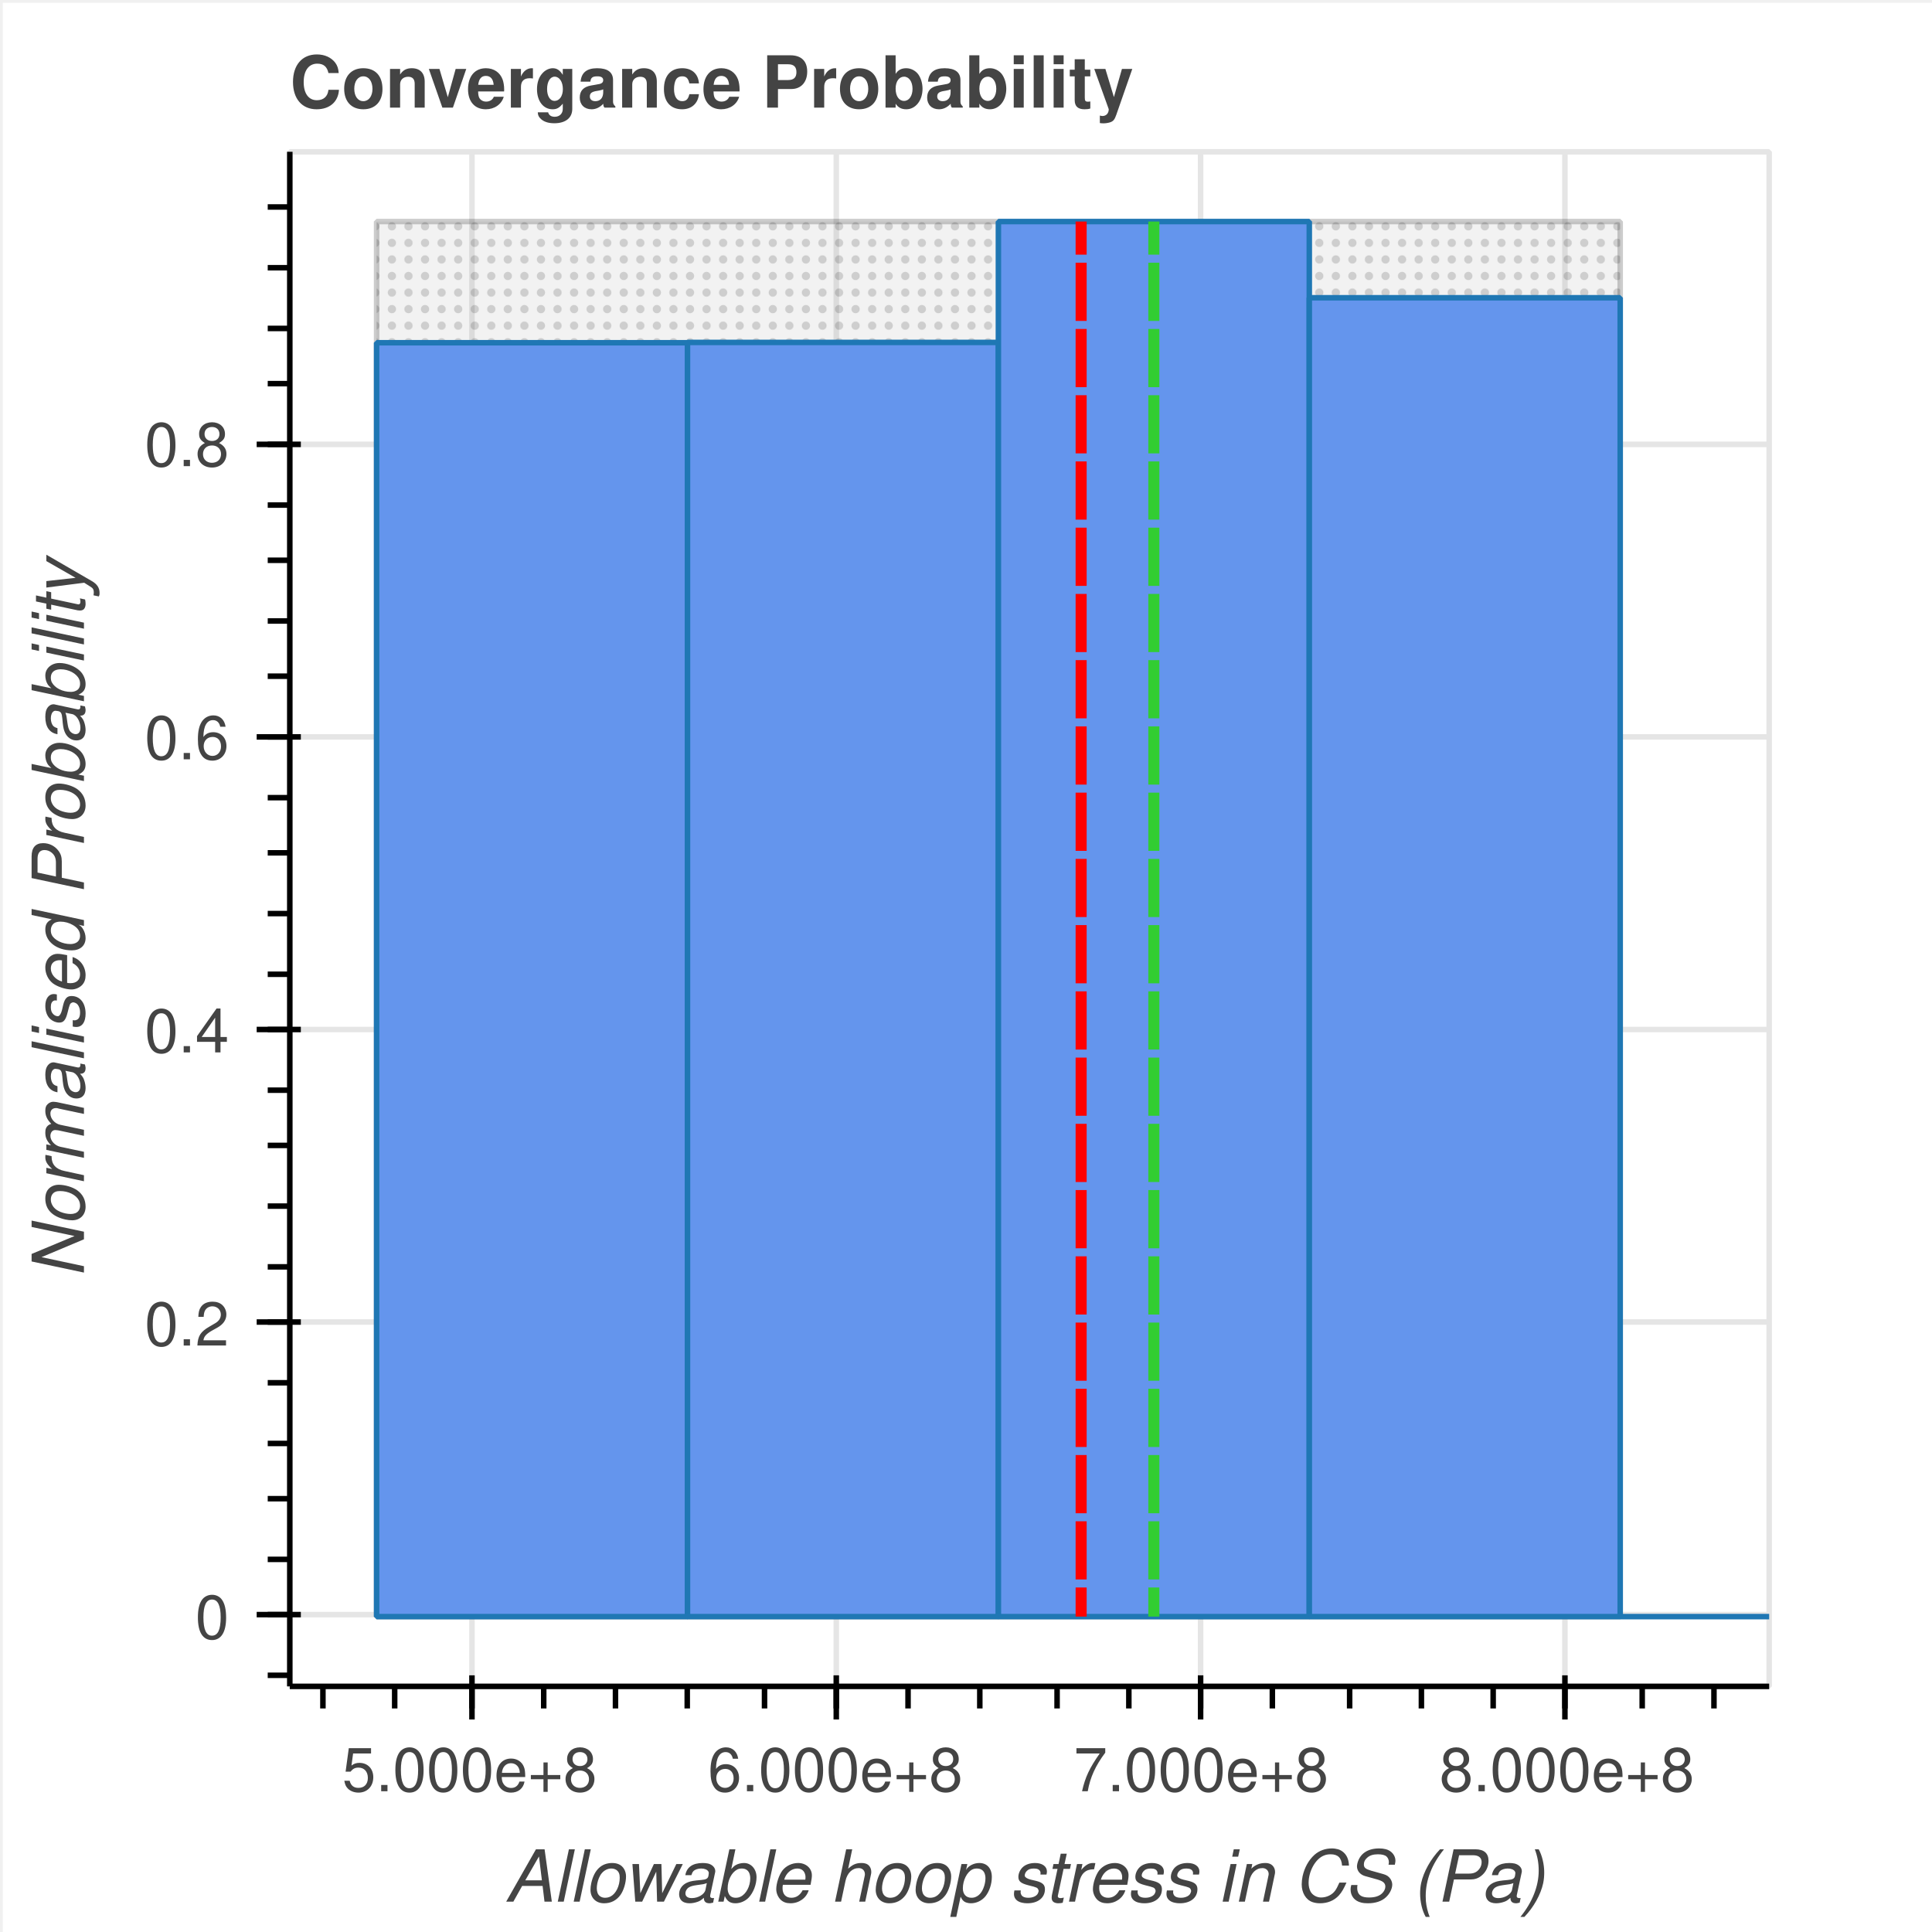
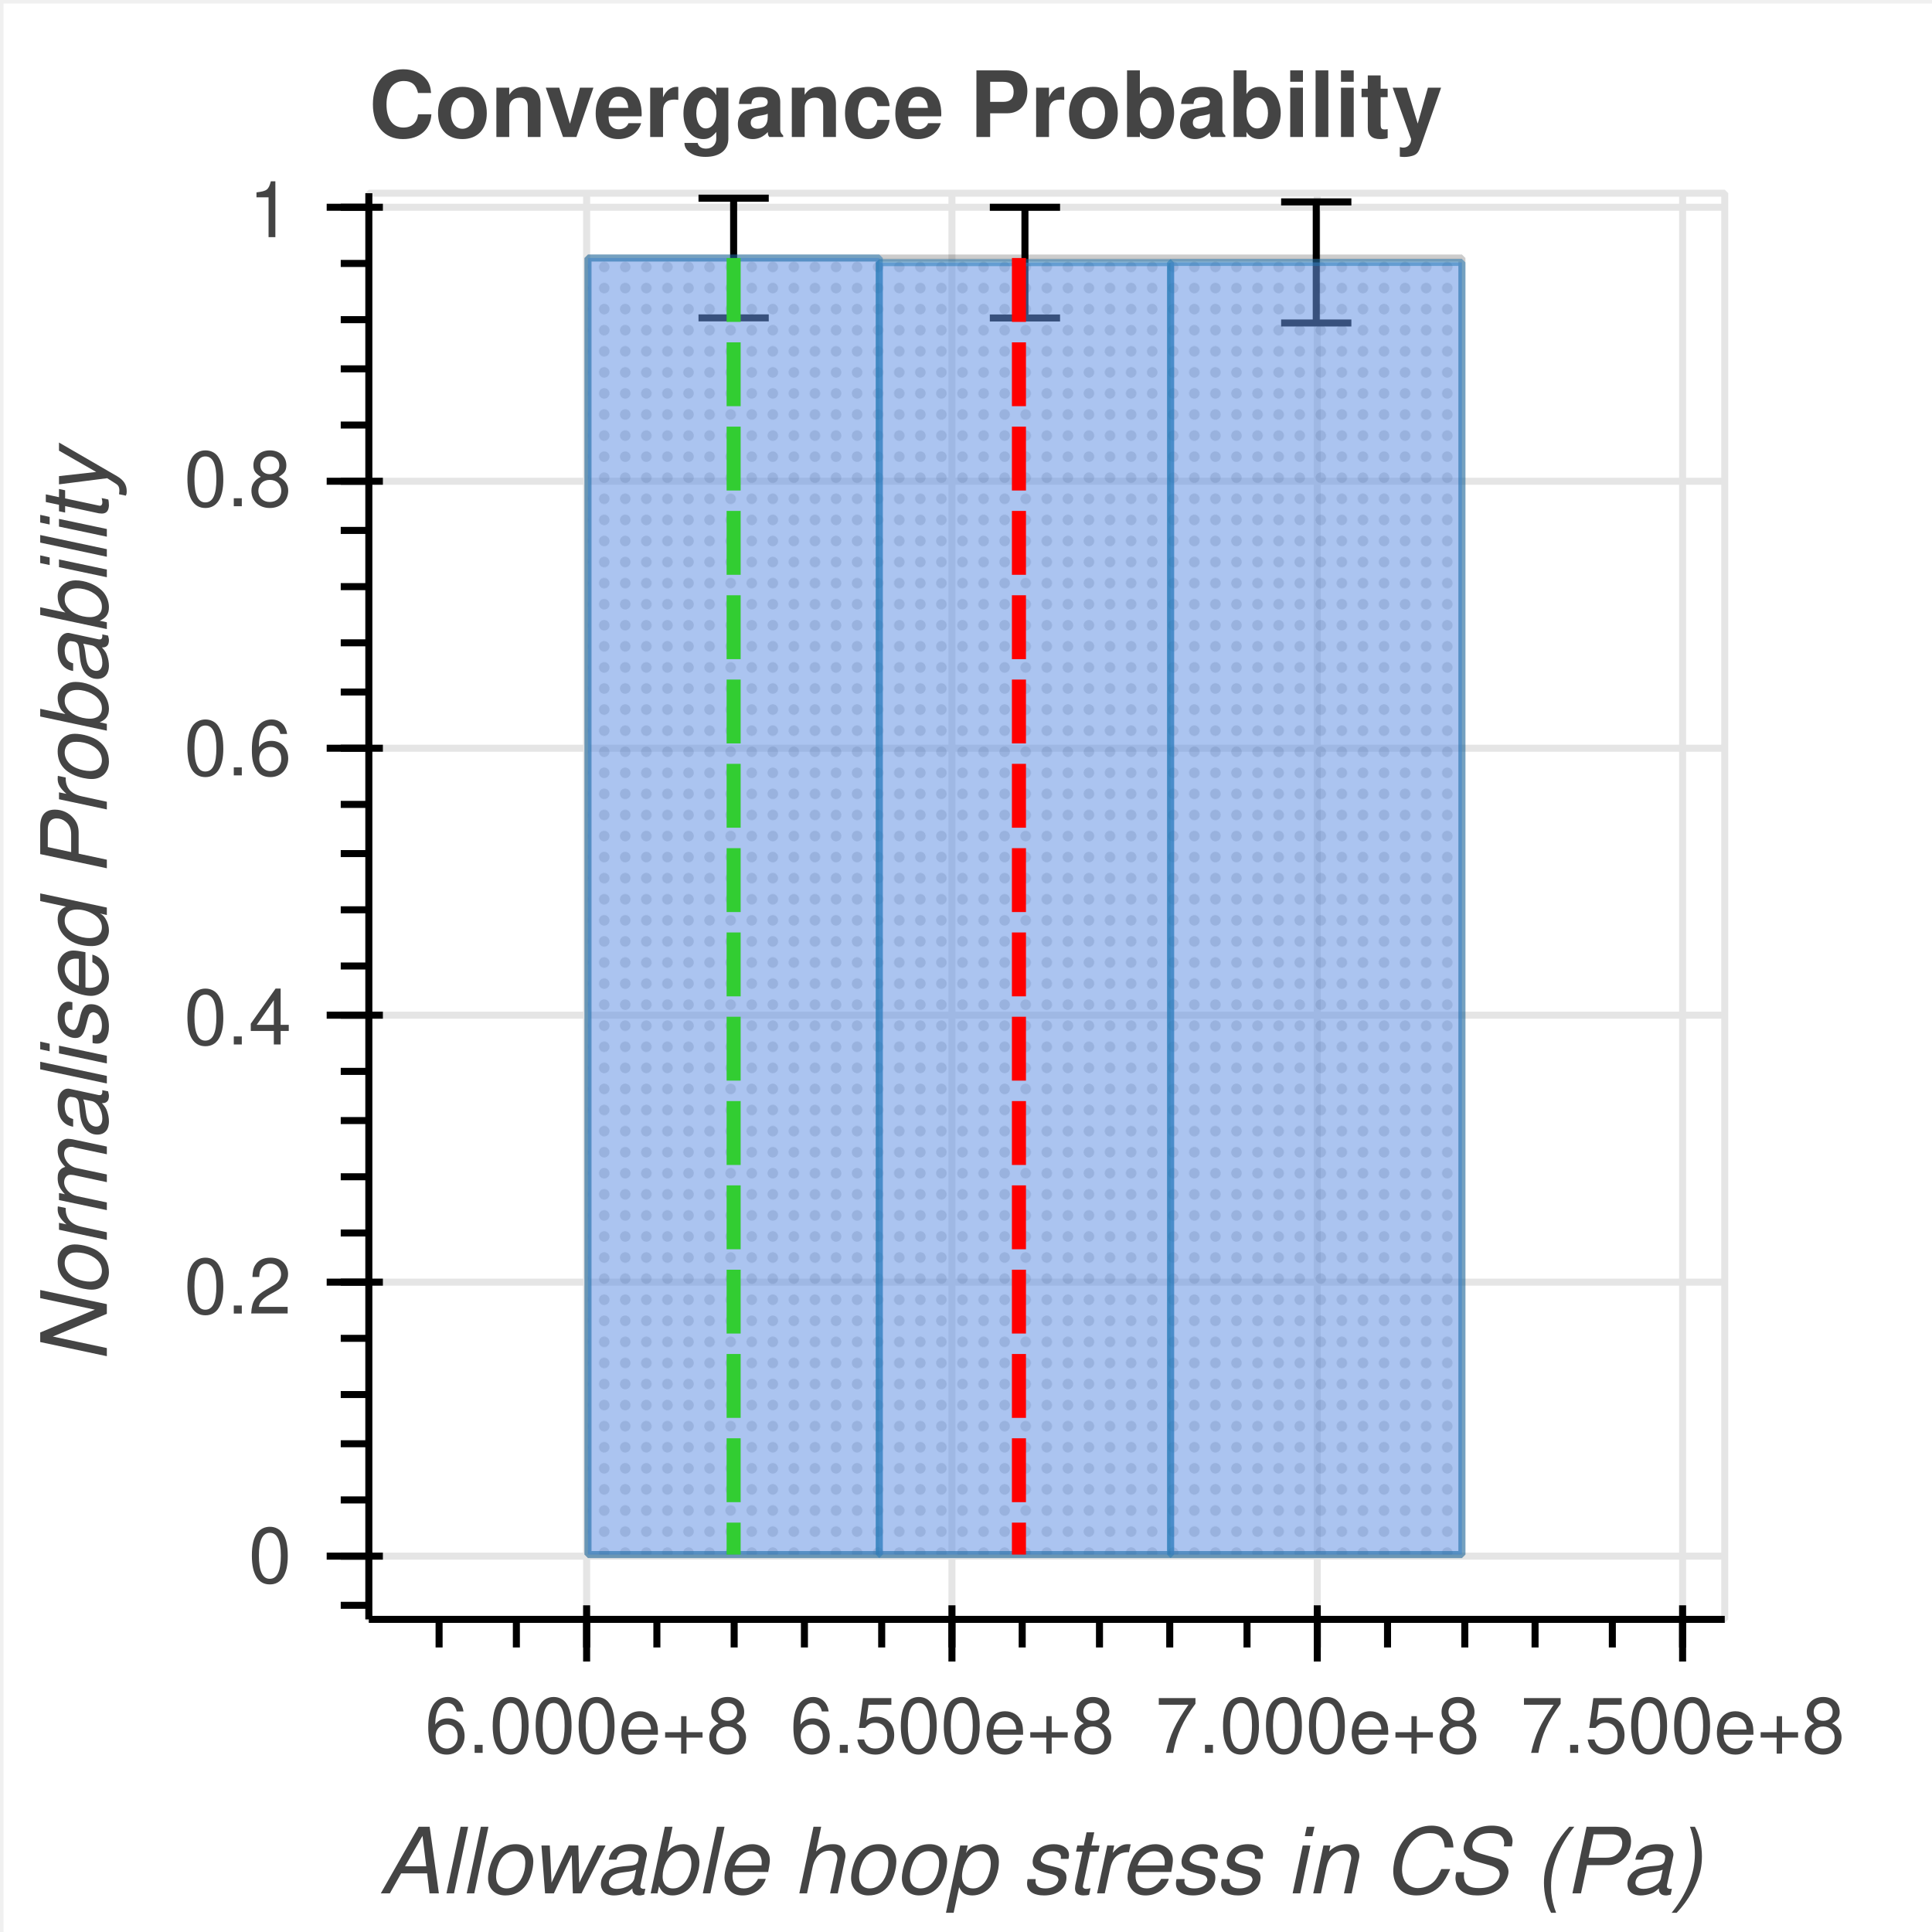
- <svg xmlns="http://www.w3.org/2000/svg" version="1.1" width="350" height="350">
+ <svg xmlns="http://www.w3.org/2000/svg" version="1.1" width="275" height="275">
  <defs>
-     <clipPath id="XoTlrqWpXPMd">
-       <path fill="none" stroke="none" d="M 52.5 27.5 L 320.5 27.5 L 320.5 305.5 L 52.5 305.5 L 52.5 27.5 Z" />
+     <clipPath id="GdsGfaJMFIBM">
+       <path fill="none" stroke="none" d="M 52.5 27.5 L 245.5 27.5 L 245.5 230.5 L 52.5 230.5 L 52.5 27.5 Z" />
    </clipPath>
-     <clipPath id="sqFZTkvDZktt">
-       <path fill="none" stroke="none" d="M 52.5 27.5 L 320.5 27.5 L 320.5 305.5 L 52.5 305.5 L 52.5 27.5 Z" />
+     <clipPath id="TdCucWWSGipd">
+       <path fill="none" stroke="none" d="M 52.5 27.5 L 245.5 27.5 L 245.5 230.5 L 52.5 230.5 L 52.5 27.5 Z" />
    </clipPath>
-     <clipPath id="HOTmKufbhOCJ">
-       <path fill="none" stroke="none" d="M 52.5 27.5 L 320.5 27.5 L 320.5 305.5 L 52.5 305.5 L 52.5 27.5 Z" />
+     <clipPath id="KuewnXpWnmCE">
+       <path fill="none" stroke="none" d="M 52.5 27.5 L 245.5 27.5 L 245.5 230.5 L 52.5 230.5 L 52.5 27.5 Z" />
    </clipPath>
-     <pattern id="PHRbfZxHaFBE" width="3" height="3" patternUnits="userSpaceOnUse">
+     <clipPath id="TGVTifwlexCh">
+       <path fill="none" stroke="none" d="M 52.5 27.5 L 245.5 27.5 L 245.5 230.5 L 52.5 230.5 L 52.5 27.5 Z" />
+     </clipPath>
+     <pattern id="tPWTiNkGJQWl" width="3" height="3" patternUnits="userSpaceOnUse">
      <path fill="rgb(0,0,0)" stroke="none" paint-order="stroke" d="M 2.75 2 A 0.75 0.75 0 0 0 1.25 2 A 0.75 0.75 0 0 0 2.75 2" fill-opacity="0.149" />
    </pattern>
-     <clipPath id="XyZtMfAIaqme">
-       <path fill="none" stroke="none" d="M 52.5 27.5 L 320.5 27.5 L 320.5 305.5 L 52.5 305.5 L 52.5 27.5 Z" />
+     <clipPath id="pPodlKFAQGMD">
+       <path fill="none" stroke="none" d="M 52.5 27.5 L 245.5 27.5 L 245.5 230.5 L 52.5 230.5 L 52.5 27.5 Z" />
    </clipPath>
-     <clipPath id="sKPxdPcyaiKp">
-       <path fill="none" stroke="none" d="M 52.5 27.5 L 320.5 27.5 L 320.5 305.5 L 52.5 305.5 L 52.5 27.5 Z" />
+     <clipPath id="erBFvHigCRCE">
+       <path fill="none" stroke="none" d="M 52.5 27.5 L 245.5 27.5 L 245.5 230.5 L 52.5 230.5 L 52.5 27.5 Z" />
    </clipPath>
-     <clipPath id="iZxMzDtHyyWs">
-       <path fill="none" stroke="none" d="M 52.5 27.5 L 320.5 27.5 L 320.5 305.5 L 52.5 305.5 L 52.5 27.5 Z" />
+     <clipPath id="JBDWqauwPXsa">
+       <path fill="none" stroke="none" d="M 52.5 27.5 L 245.5 27.5 L 245.5 230.5 L 52.5 230.5 L 52.5 27.5 Z" />
    </clipPath>
-     <clipPath id="VRRIvwvFRmtD">
-       <path fill="none" stroke="none" d="M 52.5 27.5 L 320.5 27.5 L 320.5 305.5 L 52.5 305.5 L 52.5 27.5 Z" />
+     <clipPath id="uHQDKmxXrtOL">
+       <path fill="none" stroke="none" d="M 52.5 27.5 L 245.5 27.5 L 245.5 230.5 L 52.5 230.5 L 52.5 27.5 Z" />
    </clipPath>
  </defs>
-   <path fill="rgb(255,255,255)" stroke="none" paint-order="stroke" d="M 0.5 0.5 L 350.5 0.5 L 350.5 350.5 L 0.5 350.5 L 0.5 0.5 Z" fill-opacity="1" />
-   <rect fill="#FFFFFF" stroke="none" x="52" y="27" width="268" height="278" transform="matrix(1, 0, 0, 1, 0.5, 0.5)" />
-   <path fill="rgb(255,255,255)" stroke="none" paint-order="stroke" d="M 52.5 27.5 L 320.5 27.5 L 320.5 305.5 L 52.5 305.5 L 52.5 27.5 Z" fill-opacity="1" />
-   <path fill="none" stroke="rgb(229,229,229)" paint-order="fill" d="M 52.5 27.5 L 320.5 27.5 L 320.5 305.5 L 52.5 305.5 L 52.5 27.5 Z" stroke-opacity="1" stroke-linejoin="bevel" stroke-miterlimit="10" />
-   <path fill="none" stroke="rgb(229,229,229)" paint-order="fill" d="M 85.5 305.5 L 85.5 27.5 M 151.5 305.5 L 151.5 27.5 M 217.5 305.5 L 217.5 27.5 M 283.5 305.5 L 283.5 27.5" stroke-opacity="1" stroke-linejoin="bevel" stroke-miterlimit="10" clip-path="url(#XoTlrqWpXPMd)" />
-   <path fill="none" stroke="rgb(229,229,229)" paint-order="fill" d="M 52.5 292.5 L 320.5 292.5 M 52.5 239.5 L 320.5 239.5 M 52.5 186.5 L 320.5 186.5 M 52.5 133.5 L 320.5 133.5 M 52.5 80.5 L 320.5 80.5" stroke-opacity="1" stroke-linejoin="bevel" stroke-miterlimit="10" clip-path="url(#sqFZTkvDZktt)" />
-   <path fill="rgb(128,128,128)" stroke="none" paint-order="stroke" d="M 68.223 40.136 L 293.512 40.136 L 293.512 292.864 L 68.223 292.864 L 68.223 40.136 Z" fill-opacity="0.102" clip-path="url(#HOTmKufbhOCJ)" />
-   <path fill="url(#PHRbfZxHaFBE)" stroke="rgb(0,0,0)" paint-order="fill" d="M 68.223 40.136 L 293.512 40.136 L 293.512 292.864 L 68.223 292.864 L 68.223 40.136 Z" clip-path="url(#HOTmKufbhOCJ)" stroke-opacity="0.2" stroke-linejoin="bevel" stroke-miterlimit="10" />
-   <path fill="rgb(100,149,237)" stroke="rgb(31,119,180)" paint-order="fill" d="M 68.223 62.094 L 124.546 62.094 L 124.546 292.864 L 68.223 292.864 L 68.223 62.094 Z" fill-opacity="1" clip-path="url(#XyZtMfAIaqme)" stroke-opacity="1" stroke-linejoin="bevel" stroke-miterlimit="10" />
-   <path fill="rgb(100,149,237)" stroke="rgb(31,119,180)" paint-order="fill" d="M 124.545 62.037 L 180.868 62.037 L 180.868 292.864 L 124.545 292.864 L 124.545 62.037 Z" fill-opacity="1" clip-path="url(#XyZtMfAIaqme)" stroke-opacity="1" stroke-linejoin="bevel" stroke-miterlimit="10" />
-   <path fill="rgb(100,149,237)" stroke="rgb(31,119,180)" paint-order="fill" d="M 180.868 40.136 L 237.19 40.136 L 237.19 292.864 L 180.868 292.864 L 180.868 40.136 Z" fill-opacity="1" clip-path="url(#XyZtMfAIaqme)" stroke-opacity="1" stroke-linejoin="bevel" stroke-miterlimit="10" />
-   <path fill="rgb(100,149,237)" stroke="rgb(31,119,180)" paint-order="fill" d="M 237.19 53.945 L 293.512 53.945 L 293.512 292.864 L 237.19 292.864 L 237.19 53.945 Z" fill-opacity="1" clip-path="url(#XyZtMfAIaqme)" stroke-opacity="1" stroke-linejoin="bevel" stroke-miterlimit="10" />
-   <path fill="rgb(100,149,237)" stroke="rgb(31,119,180)" paint-order="fill" d="M 293.512 292.864 L 320.5 292.864 L 320.5 292.864 L 293.512 292.864 L 293.512 292.864 Z" fill-opacity="1" clip-path="url(#XyZtMfAIaqme)" stroke-opacity="1" stroke-linejoin="bevel" stroke-miterlimit="10" />
-   <path fill="none" stroke="rgb(0,0,0)" paint-order="fill" d="M 52.5 305.5 L 320.5 305.5" stroke-opacity="1" stroke-linejoin="bevel" stroke-miterlimit="10" />
-   <path fill="none" stroke="rgb(0,0,0)" paint-order="fill" d="M 85.5 311.5 L 85.5 303.5 M 151.5 311.5 L 151.5 303.5 M 217.5 311.5 L 217.5 303.5 M 283.5 311.5 L 283.5 303.5" stroke-opacity="1" stroke-linejoin="bevel" stroke-miterlimit="10" />
-   <path fill="none" stroke="rgb(0,0,0)" paint-order="fill" d="M 71.5 309.5 L 71.5 305.5 M 58.5 309.5 L 58.5 305.5 M 85.5 309.5 L 85.5 305.5 M 98.5 309.5 L 98.5 305.5 M 111.5 309.5 L 111.5 305.5 M 124.5 309.5 L 124.5 305.5 M 138.5 309.5 L 138.5 305.5 M 151.5 309.5 L 151.5 305.5 M 164.5 309.5 L 164.5 305.5 M 177.5 309.5 L 177.5 305.5 M 191.5 309.5 L 191.5 305.5 M 204.5 309.5 L 204.5 305.5 M 217.5 309.5 L 217.5 305.5 M 230.5 309.5 L 230.5 305.5 M 244.5 309.5 L 244.5 305.5 M 257.5 309.5 L 257.5 305.5 M 270.5 309.5 L 270.5 305.5 M 283.5 309.5 L 283.5 305.5 M 297.5 309.5 L 297.5 305.5 M 310.5 309.5 L 310.5 305.5" stroke-opacity="1" stroke-linejoin="bevel" stroke-miterlimit="10" />
-   <text fill="rgb(68,68,68)" stroke="none" font-family="helvetica" font-size="11px" font-style="normal" font-weight="normal" text-decoration="normal" x="61.483" y="324" text-anchor="start" dominant-baseline="alphabetic" transform="matrix(1, 0, 0, 1, 0.5, 0.5)" fill-opacity="1">5.000e+8</text>
-   <text fill="none" stroke="rgb(0,0,0)" font-family="helvetica" font-size="11px" font-style="normal" font-weight="normal" text-decoration="normal" x="61.483" y="324" text-anchor="start" dominant-baseline="alphabetic" transform="matrix(1, 0, 0, 1, 0.5, 0.5)" stroke-opacity="0" stroke-linejoin="bevel" stroke-miterlimit="10">5.000e+8</text>
-   <text fill="rgb(68,68,68)" stroke="none" font-family="helvetica" font-size="11px" font-style="normal" font-weight="normal" text-decoration="normal" x="127.746" y="324" text-anchor="start" dominant-baseline="alphabetic" transform="matrix(1, 0, 0, 1, 0.5, 0.5)" fill-opacity="1">6.000e+8</text>
-   <text fill="none" stroke="rgb(0,0,0)" font-family="helvetica" font-size="11px" font-style="normal" font-weight="normal" text-decoration="normal" x="127.746" y="324" text-anchor="start" dominant-baseline="alphabetic" transform="matrix(1, 0, 0, 1, 0.5, 0.5)" stroke-opacity="0" stroke-linejoin="bevel" stroke-miterlimit="10">6.000e+8</text>
-   <text fill="rgb(68,68,68)" stroke="none" font-family="helvetica" font-size="11px" font-style="normal" font-weight="normal" text-decoration="normal" x="194.009" y="324" text-anchor="start" dominant-baseline="alphabetic" transform="matrix(1, 0, 0, 1, 0.5, 0.5)" fill-opacity="1">7.000e+8</text>
-   <text fill="none" stroke="rgb(0,0,0)" font-family="helvetica" font-size="11px" font-style="normal" font-weight="normal" text-decoration="normal" x="194.009" y="324" text-anchor="start" dominant-baseline="alphabetic" transform="matrix(1, 0, 0, 1, 0.5, 0.5)" stroke-opacity="0" stroke-linejoin="bevel" stroke-miterlimit="10">7.000e+8</text>
-   <text fill="rgb(68,68,68)" stroke="none" font-family="helvetica" font-size="11px" font-style="normal" font-weight="normal" text-decoration="normal" x="260.273" y="324" text-anchor="start" dominant-baseline="alphabetic" transform="matrix(1, 0, 0, 1, 0.5, 0.5)" fill-opacity="1">8.000e+8</text>
-   <text fill="none" stroke="rgb(0,0,0)" font-family="helvetica" font-size="11px" font-style="normal" font-weight="normal" text-decoration="normal" x="260.273" y="324" text-anchor="start" dominant-baseline="alphabetic" transform="matrix(1, 0, 0, 1, 0.5, 0.5)" stroke-opacity="0" stroke-linejoin="bevel" stroke-miterlimit="10">8.000e+8</text>
-   <text fill="rgb(68,68,68)" stroke="none" font-family="helvetica" font-size="13px" font-style="italic" font-weight="normal" text-decoration="normal" x="90.985" y="344" text-anchor="start" dominant-baseline="alphabetic" transform="matrix(1, 0, 0, 1, 0.5, 0.5)" fill-opacity="1">Allowable hoop stress in CS (Pa)</text>
-   <text fill="none" stroke="rgb(0,0,0)" font-family="helvetica" font-size="13px" font-style="italic" font-weight="normal" text-decoration="normal" x="90.985" y="344" text-anchor="start" dominant-baseline="alphabetic" transform="matrix(1, 0, 0, 1, 0.5, 0.5)" stroke-opacity="0" stroke-linejoin="bevel" stroke-miterlimit="10">Allowable hoop stress in CS (Pa)</text>
-   <path fill="none" stroke="rgb(0,0,0)" paint-order="fill" d="M 52.5 305.5 L 52.5 27.5" stroke-opacity="1" stroke-linejoin="bevel" stroke-miterlimit="10" />
-   <path fill="none" stroke="rgb(0,0,0)" paint-order="fill" d="M 46.5 292.5 L 54.5 292.5 M 46.5 239.5 L 54.5 239.5 M 46.5 186.5 L 54.5 186.5 M 46.5 133.5 L 54.5 133.5 M 46.5 80.5 L 54.5 80.5" stroke-opacity="1" stroke-linejoin="bevel" stroke-miterlimit="10" />
-   <path fill="none" stroke="rgb(0,0,0)" paint-order="fill" d="M 48.5 303.5 L 52.5 303.5 M 48.5 292.5 L 52.5 292.5 M 48.5 282.5 L 52.5 282.5 M 48.5 271.5 L 52.5 271.5 M 48.5 261.5 L 52.5 261.5 M 48.5 250.5 L 52.5 250.5 M 48.5 239.5 L 52.5 239.5 M 48.5 229.5 L 52.5 229.5 M 48.5 218.5 L 52.5 218.5 M 48.5 207.5 L 52.5 207.5 M 48.5 197.5 L 52.5 197.5 M 48.5 186.5 L 52.5 186.5 M 48.5 176.5 L 52.5 176.5 M 48.5 165.5 L 52.5 165.5 M 48.5 154.5 L 52.5 154.5 M 48.5 144.5 L 52.5 144.5 M 48.5 133.5 L 52.5 133.5 M 48.5 122.5 L 52.5 122.5 M 48.5 112.5 L 52.5 112.5 M 48.5 101.5 L 52.5 101.5 M 48.5 91.5 L 52.5 91.5 M 48.5 80.5 L 52.5 80.5 M 48.5 69.5 L 52.5 69.5 M 48.5 59.5 L 52.5 59.5 M 48.5 48.5 L 52.5 48.5 M 48.5 37.5 L 52.5 37.5" stroke-opacity="1" stroke-linejoin="bevel" stroke-miterlimit="10" />
-   <text fill="rgb(68,68,68)" stroke="none" font-family="helvetica" font-size="11px" font-style="normal" font-weight="normal" text-decoration="normal" x="34.882" y="296.364" text-anchor="start" dominant-baseline="alphabetic" transform="matrix(1, 0, 0, 1, 0.5, 0.5)" fill-opacity="1">0</text>
-   <text fill="none" stroke="rgb(0,0,0)" font-family="helvetica" font-size="11px" font-style="normal" font-weight="normal" text-decoration="normal" x="34.882" y="296.364" text-anchor="start" dominant-baseline="alphabetic" transform="matrix(1, 0, 0, 1, 0.5, 0.5)" stroke-opacity="0" stroke-linejoin="bevel" stroke-miterlimit="10">0</text>
-   <text fill="rgb(68,68,68)" stroke="none" font-family="helvetica" font-size="11px" font-style="normal" font-weight="normal" text-decoration="normal" x="25.708" y="243.259" text-anchor="start" dominant-baseline="alphabetic" transform="matrix(1, 0, 0, 1, 0.5, 0.5)" fill-opacity="1">0.2</text>
-   <text fill="none" stroke="rgb(0,0,0)" font-family="helvetica" font-size="11px" font-style="normal" font-weight="normal" text-decoration="normal" x="25.708" y="243.259" text-anchor="start" dominant-baseline="alphabetic" transform="matrix(1, 0, 0, 1, 0.5, 0.5)" stroke-opacity="0" stroke-linejoin="bevel" stroke-miterlimit="10">0.2</text>
-   <text fill="rgb(68,68,68)" stroke="none" font-family="helvetica" font-size="11px" font-style="normal" font-weight="normal" text-decoration="normal" x="25.708" y="190.155" text-anchor="start" dominant-baseline="alphabetic" transform="matrix(1, 0, 0, 1, 0.5, 0.5)" fill-opacity="1">0.4</text>
-   <text fill="none" stroke="rgb(0,0,0)" font-family="helvetica" font-size="11px" font-style="normal" font-weight="normal" text-decoration="normal" x="25.708" y="190.155" text-anchor="start" dominant-baseline="alphabetic" transform="matrix(1, 0, 0, 1, 0.5, 0.5)" stroke-opacity="0" stroke-linejoin="bevel" stroke-miterlimit="10">0.4</text>
-   <text fill="rgb(68,68,68)" stroke="none" font-family="helvetica" font-size="11px" font-style="normal" font-weight="normal" text-decoration="normal" x="25.708" y="137.051" text-anchor="start" dominant-baseline="alphabetic" transform="matrix(1, 0, 0, 1, 0.5, 0.5)" fill-opacity="1">0.6</text>
-   <text fill="none" stroke="rgb(0,0,0)" font-family="helvetica" font-size="11px" font-style="normal" font-weight="normal" text-decoration="normal" x="25.708" y="137.051" text-anchor="start" dominant-baseline="alphabetic" transform="matrix(1, 0, 0, 1, 0.5, 0.5)" stroke-opacity="0" stroke-linejoin="bevel" stroke-miterlimit="10">0.6</text>
-   <text fill="rgb(68,68,68)" stroke="none" font-family="helvetica" font-size="11px" font-style="normal" font-weight="normal" text-decoration="normal" x="25.708" y="83.947" text-anchor="start" dominant-baseline="alphabetic" transform="matrix(1, 0, 0, 1, 0.5, 0.5)" fill-opacity="1">0.8</text>
-   <text fill="none" stroke="rgb(0,0,0)" font-family="helvetica" font-size="11px" font-style="normal" font-weight="normal" text-decoration="normal" x="25.708" y="83.947" text-anchor="start" dominant-baseline="alphabetic" transform="matrix(1, 0, 0, 1, 0.5, 0.5)" stroke-opacity="0" stroke-linejoin="bevel" stroke-miterlimit="10">0.8</text>
-   <text fill="rgb(68,68,68)" stroke="none" font-family="helvetica" font-size="13px" font-style="italic" font-weight="normal" text-decoration="normal" x="-47.317" y="163" text-anchor="start" dominant-baseline="alphabetic" transform="matrix(6.123233995736766e-17, -1, 1, 6.123233995736766e-17, -147.7915, 184.2085)" fill-opacity="1">Normalised Probability</text>
-   <text fill="none" stroke="rgb(0,0,0)" font-family="helvetica" font-size="13px" font-style="italic" font-weight="normal" text-decoration="normal" x="-47.317" y="163" text-anchor="start" dominant-baseline="alphabetic" transform="matrix(6.123233995736766e-17, -1, 1, 6.123233995736766e-17, -147.7915, 184.2085)" stroke-opacity="0" stroke-linejoin="bevel" stroke-miterlimit="10">Normalised Probability</text>
-   <path fill="rgb(255,249,186)" stroke="rgb(255,0,0)" paint-order="fill" d="M 195.857 40.136 L 195.857 40.136 L 195.857 292.864 L 195.857 292.864 L 195.857 40.136 Z" fill-opacity="0.4" clip-path="url(#sKPxdPcyaiKp)" stroke-opacity="1" stroke-linejoin="bevel" stroke-miterlimit="10" stroke-width="2" stroke-dasharray="6" />
-   <path fill="rgb(255,249,186)" stroke="rgb(50,205,50)" paint-order="fill" d="M 209.029 40.136 L 209.029 40.136 L 209.029 292.864 L 209.029 292.864 L 209.029 40.136 Z" fill-opacity="0.4" clip-path="url(#iZxMzDtHyyWs)" stroke-opacity="1" stroke-linejoin="bevel" stroke-miterlimit="10" stroke-width="2" stroke-dasharray="6" />
+   <path fill="rgb(255,255,255)" stroke="none" paint-order="stroke" d="M 0.5 0.5 L 275.5 0.5 L 275.5 275.5 L 0.5 275.5 L 0.5 0.5 Z" fill-opacity="1" />
+   <rect fill="#FFFFFF" stroke="none" x="52" y="27" width="193" height="203" transform="matrix(1, 0, 0, 1, 0.5, 0.5)" />
+   <path fill="rgb(255,255,255)" stroke="none" paint-order="stroke" d="M 52.5 27.5 L 245.5 27.5 L 245.5 230.5 L 52.5 230.5 L 52.5 27.5 Z" fill-opacity="1" />
+   <path fill="none" stroke="rgb(229,229,229)" paint-order="fill" d="M 52.5 27.5 L 245.5 27.5 L 245.5 230.5 L 52.5 230.5 L 52.5 27.5 Z" stroke-opacity="1" stroke-linejoin="bevel" stroke-miterlimit="10" />
+   <path fill="none" stroke="rgb(229,229,229)" paint-order="fill" d="M 83.5 230.5 L 83.5 27.5 M 135.5 230.5 L 135.5 27.5 M 187.5 230.5 L 187.5 27.5 M 239.5 230.5 L 239.5 27.5" stroke-opacity="1" stroke-linejoin="bevel" stroke-miterlimit="10" clip-path="url(#GdsGfaJMFIBM)" />
+   <path fill="none" stroke="rgb(229,229,229)" paint-order="fill" d="M 52.5 221.5 L 245.5 221.5 M 52.5 182.5 L 245.5 182.5 M 52.5 144.5 L 245.5 144.5 M 52.5 106.5 L 245.5 106.5 M 52.5 68.5 L 245.5 68.5 M 52.5 29.5 L 245.5 29.5" stroke-opacity="1" stroke-linejoin="bevel" stroke-miterlimit="10" clip-path="url(#TdCucWWSGipd)" />
+   <path fill="none" stroke="rgb(0,0,0)" paint-order="fill" d="M 104.425 28.207 L 104.425 45.248" stroke-opacity="1" stroke-linejoin="bevel" stroke-miterlimit="10" clip-path="url(#KuewnXpWnmCE)" />
+   <path fill="none" stroke="rgb(0,0,0)" paint-order="fill" d="M 145.89 29.505 L 145.89 45.263" stroke-opacity="1" stroke-linejoin="bevel" stroke-miterlimit="10" clip-path="url(#KuewnXpWnmCE)" />
+   <path fill="none" stroke="rgb(0,0,0)" paint-order="fill" d="M 187.355 28.737 L 187.355 45.971" stroke-opacity="1" stroke-linejoin="bevel" stroke-miterlimit="10" clip-path="url(#KuewnXpWnmCE)" />
+   <path fill="none" stroke="rgb(0,0,0)" paint-order="fill" d="M 99.425 28.207 L 109.425 28.207" stroke-opacity="1" stroke-linejoin="bevel" stroke-miterlimit="10" clip-path="url(#KuewnXpWnmCE)" />
+   <path fill="none" stroke="rgb(0,0,0)" paint-order="fill" d="M 140.89 29.505 L 150.89 29.505" stroke-opacity="1" stroke-linejoin="bevel" stroke-miterlimit="10" clip-path="url(#KuewnXpWnmCE)" />
+   <path fill="none" stroke="rgb(0,0,0)" paint-order="fill" d="M 182.355 28.737 L 192.355 28.737" stroke-opacity="1" stroke-linejoin="bevel" stroke-miterlimit="10" clip-path="url(#KuewnXpWnmCE)" />
+   <path fill="none" stroke="rgb(0,0,0)" paint-order="fill" d="M 109.425 45.248 L 99.425 45.248" stroke-opacity="1" stroke-linejoin="bevel" stroke-miterlimit="10" clip-path="url(#KuewnXpWnmCE)" />
+   <path fill="none" stroke="rgb(0,0,0)" paint-order="fill" d="M 150.89 45.263 L 140.89 45.263" stroke-opacity="1" stroke-linejoin="bevel" stroke-miterlimit="10" clip-path="url(#KuewnXpWnmCE)" />
+   <path fill="none" stroke="rgb(0,0,0)" paint-order="fill" d="M 192.355 45.971 L 182.355 45.971" stroke-opacity="1" stroke-linejoin="bevel" stroke-miterlimit="10" clip-path="url(#KuewnXpWnmCE)" />
+   <path fill="rgb(128,128,128)" stroke="none" paint-order="stroke" d="M 83.692 36.727 L 208.088 36.727 L 208.088 221.273 L 83.692 221.273 L 83.692 36.727 Z" fill-opacity="0.102" clip-path="url(#TGVTifwlexCh)" />
+   <path fill="url(#tPWTiNkGJQWl)" stroke="rgb(0,0,0)" paint-order="fill" d="M 83.692 36.727 L 208.088 36.727 L 208.088 221.273 L 83.692 221.273 L 83.692 36.727 Z" clip-path="url(#TGVTifwlexCh)" stroke-opacity="0.2" stroke-linejoin="bevel" stroke-miterlimit="10" />
+   <path fill="rgb(100,149,237)" stroke="rgb(31,119,180)" paint-order="fill" d="M 83.692 36.727 L 125.157 36.727 L 125.157 221.273 L 83.692 221.273 L 83.692 36.727 Z" fill-opacity="0.502" clip-path="url(#pPodlKFAQGMD)" stroke-opacity="0.502" stroke-linejoin="bevel" stroke-miterlimit="10" />
+   <path fill="rgb(100,149,237)" stroke="rgb(31,119,180)" paint-order="fill" d="M 125.157 37.384 L 166.623 37.384 L 166.623 221.273 L 125.157 221.273 L 125.157 37.384 Z" fill-opacity="0.502" clip-path="url(#pPodlKFAQGMD)" stroke-opacity="0.502" stroke-linejoin="bevel" stroke-miterlimit="10" />
+   <path fill="rgb(100,149,237)" stroke="rgb(31,119,180)" paint-order="fill" d="M 166.623 37.354 L 208.088 37.354 L 208.088 221.273 L 166.623 221.273 L 166.623 37.354 Z" fill-opacity="0.502" clip-path="url(#pPodlKFAQGMD)" stroke-opacity="0.502" stroke-linejoin="bevel" stroke-miterlimit="10" />
+   <path fill="none" stroke="rgb(0,0,0)" paint-order="fill" d="M 52.5 230.5 L 245.5 230.5" stroke-opacity="1" stroke-linejoin="bevel" stroke-miterlimit="10" />
+   <path fill="none" stroke="rgb(0,0,0)" paint-order="fill" d="M 83.5 236.5 L 83.5 228.5 M 135.5 236.5 L 135.5 228.5 M 187.5 236.5 L 187.5 228.5 M 239.5 236.5 L 239.5 228.5" stroke-opacity="1" stroke-linejoin="bevel" stroke-miterlimit="10" />
+   <path fill="none" stroke="rgb(0,0,0)" paint-order="fill" d="M 73.5 234.5 L 73.5 230.5 M 62.5 234.5 L 62.5 230.5 M 83.5 234.5 L 83.5 230.5 M 93.5 234.5 L 93.5 230.5 M 104.5 234.5 L 104.5 230.5 M 114.5 234.5 L 114.5 230.5 M 125.5 234.5 L 125.5 230.5 M 135.5 234.5 L 135.5 230.5 M 145.5 234.5 L 145.5 230.5 M 156.5 234.5 L 156.5 230.5 M 166.5 234.5 L 166.5 230.5 M 177.5 234.5 L 177.5 230.5 M 187.5 234.5 L 187.5 230.5 M 197.5 234.5 L 197.5 230.5 M 208.5 234.5 L 208.5 230.5 M 218.5 234.5 L 218.5 230.5 M 229.5 234.5 L 229.5 230.5 M 239.5 234.5 L 239.5 230.5" stroke-opacity="1" stroke-linejoin="bevel" stroke-miterlimit="10" />
+   <text fill="rgb(68,68,68)" stroke="none" font-family="helvetica" font-size="11px" font-style="normal" font-weight="normal" text-decoration="normal" x="59.988" y="249" text-anchor="start" dominant-baseline="alphabetic" transform="matrix(1, 0, 0, 1, 0.5, 0.5)" fill-opacity="1">6.000e+8</text>
+   <text fill="none" stroke="rgb(0,0,0)" font-family="helvetica" font-size="11px" font-style="normal" font-weight="normal" text-decoration="normal" x="59.988" y="249" text-anchor="start" dominant-baseline="alphabetic" transform="matrix(1, 0, 0, 1, 0.5, 0.5)" stroke-opacity="0" stroke-linejoin="bevel" stroke-miterlimit="10">6.000e+8</text>
+   <text fill="rgb(68,68,68)" stroke="none" font-family="helvetica" font-size="11px" font-style="normal" font-weight="normal" text-decoration="normal" x="111.966" y="249" text-anchor="start" dominant-baseline="alphabetic" transform="matrix(1, 0, 0, 1, 0.5, 0.5)" fill-opacity="1">6.500e+8</text>
+   <text fill="none" stroke="rgb(0,0,0)" font-family="helvetica" font-size="11px" font-style="normal" font-weight="normal" text-decoration="normal" x="111.966" y="249" text-anchor="start" dominant-baseline="alphabetic" transform="matrix(1, 0, 0, 1, 0.5, 0.5)" stroke-opacity="0" stroke-linejoin="bevel" stroke-miterlimit="10">6.500e+8</text>
+   <text fill="rgb(68,68,68)" stroke="none" font-family="helvetica" font-size="11px" font-style="normal" font-weight="normal" text-decoration="normal" x="163.943" y="249" text-anchor="start" dominant-baseline="alphabetic" transform="matrix(1, 0, 0, 1, 0.5, 0.5)" fill-opacity="1">7.000e+8</text>
+   <text fill="none" stroke="rgb(0,0,0)" font-family="helvetica" font-size="11px" font-style="normal" font-weight="normal" text-decoration="normal" x="163.943" y="249" text-anchor="start" dominant-baseline="alphabetic" transform="matrix(1, 0, 0, 1, 0.5, 0.5)" stroke-opacity="0" stroke-linejoin="bevel" stroke-miterlimit="10">7.000e+8</text>
+   <text fill="rgb(68,68,68)" stroke="none" font-family="helvetica" font-size="11px" font-style="normal" font-weight="normal" text-decoration="normal" x="215.921" y="249" text-anchor="start" dominant-baseline="alphabetic" transform="matrix(1, 0, 0, 1, 0.5, 0.5)" fill-opacity="1">7.500e+8</text>
+   <text fill="none" stroke="rgb(0,0,0)" font-family="helvetica" font-size="11px" font-style="normal" font-weight="normal" text-decoration="normal" x="215.921" y="249" text-anchor="start" dominant-baseline="alphabetic" transform="matrix(1, 0, 0, 1, 0.5, 0.5)" stroke-opacity="0" stroke-linejoin="bevel" stroke-miterlimit="10">7.500e+8</text>
+   <text fill="rgb(68,68,68)" stroke="none" font-family="helvetica" font-size="13px" font-style="italic" font-weight="normal" text-decoration="normal" x="53.485" y="269" text-anchor="start" dominant-baseline="alphabetic" transform="matrix(1, 0, 0, 1, 0.5, 0.5)" fill-opacity="1">Allowable hoop stress in CS (Pa)</text>
+   <text fill="none" stroke="rgb(0,0,0)" font-family="helvetica" font-size="13px" font-style="italic" font-weight="normal" text-decoration="normal" x="53.485" y="269" text-anchor="start" dominant-baseline="alphabetic" transform="matrix(1, 0, 0, 1, 0.5, 0.5)" stroke-opacity="0" stroke-linejoin="bevel" stroke-miterlimit="10">Allowable hoop stress in CS (Pa)</text>
+   <path fill="none" stroke="rgb(0,0,0)" paint-order="fill" d="M 52.5 230.5 L 52.5 27.5" stroke-opacity="1" stroke-linejoin="bevel" stroke-miterlimit="10" />
+   <path fill="none" stroke="rgb(0,0,0)" paint-order="fill" d="M 46.5 221.5 L 54.5 221.5 M 46.5 182.5 L 54.5 182.5 M 46.5 144.5 L 54.5 144.5 M 46.5 106.5 L 54.5 106.5 M 46.5 68.5 L 54.5 68.5 M 46.5 29.5 L 54.5 29.5" stroke-opacity="1" stroke-linejoin="bevel" stroke-miterlimit="10" />
+   <path fill="none" stroke="rgb(0,0,0)" paint-order="fill" d="M 48.5 228.5 L 52.5 228.5 M 48.5 221.5 L 52.5 221.5 M 48.5 213.5 L 52.5 213.5 M 48.5 205.5 L 52.5 205.5 M 48.5 198.5 L 52.5 198.5 M 48.5 190.5 L 52.5 190.5 M 48.5 182.5 L 52.5 182.5 M 48.5 175.5 L 52.5 175.5 M 48.5 167.5 L 52.5 167.5 M 48.5 159.5 L 52.5 159.5 M 48.5 152.5 L 52.5 152.5 M 48.5 144.5 L 52.5 144.5 M 48.5 137.5 L 52.5 137.5 M 48.5 129.5 L 52.5 129.5 M 48.5 121.5 L 52.5 121.5 M 48.5 114.5 L 52.5 114.5 M 48.5 106.5 L 52.5 106.5 M 48.5 98.5 L 52.5 98.5 M 48.5 91.5 L 52.5 91.5 M 48.5 83.5 L 52.5 83.5 M 48.5 75.5 L 52.5 75.5 M 48.5 68.5 L 52.5 68.5 M 48.5 60.5 L 52.5 60.5 M 48.5 52.5 L 52.5 52.5 M 48.5 45.5 L 52.5 45.5 M 48.5 37.5 L 52.5 37.5 M 48.5 29.5 L 52.5 29.5" stroke-opacity="1" stroke-linejoin="bevel" stroke-miterlimit="10" />
+   <text fill="rgb(68,68,68)" stroke="none" font-family="helvetica" font-size="11px" font-style="normal" font-weight="normal" text-decoration="normal" x="34.882" y="224.773" text-anchor="start" dominant-baseline="alphabetic" transform="matrix(1, 0, 0, 1, 0.5, 0.5)" fill-opacity="1">0</text>
+   <text fill="none" stroke="rgb(0,0,0)" font-family="helvetica" font-size="11px" font-style="normal" font-weight="normal" text-decoration="normal" x="34.882" y="224.773" text-anchor="start" dominant-baseline="alphabetic" transform="matrix(1, 0, 0, 1, 0.5, 0.5)" stroke-opacity="0" stroke-linejoin="bevel" stroke-miterlimit="10">0</text>
+   <text fill="rgb(68,68,68)" stroke="none" font-family="helvetica" font-size="11px" font-style="normal" font-weight="normal" text-decoration="normal" x="25.708" y="186.469" text-anchor="start" dominant-baseline="alphabetic" transform="matrix(1, 0, 0, 1, 0.5, 0.5)" fill-opacity="1">0.2</text>
+   <text fill="none" stroke="rgb(0,0,0)" font-family="helvetica" font-size="11px" font-style="normal" font-weight="normal" text-decoration="normal" x="25.708" y="186.469" text-anchor="start" dominant-baseline="alphabetic" transform="matrix(1, 0, 0, 1, 0.5, 0.5)" stroke-opacity="0" stroke-linejoin="bevel" stroke-miterlimit="10">0.2</text>
+   <text fill="rgb(68,68,68)" stroke="none" font-family="helvetica" font-size="11px" font-style="normal" font-weight="normal" text-decoration="normal" x="25.708" y="148.166" text-anchor="start" dominant-baseline="alphabetic" transform="matrix(1, 0, 0, 1, 0.5, 0.5)" fill-opacity="1">0.4</text>
+   <text fill="none" stroke="rgb(0,0,0)" font-family="helvetica" font-size="11px" font-style="normal" font-weight="normal" text-decoration="normal" x="25.708" y="148.166" text-anchor="start" dominant-baseline="alphabetic" transform="matrix(1, 0, 0, 1, 0.5, 0.5)" stroke-opacity="0" stroke-linejoin="bevel" stroke-miterlimit="10">0.4</text>
+   <text fill="rgb(68,68,68)" stroke="none" font-family="helvetica" font-size="11px" font-style="normal" font-weight="normal" text-decoration="normal" x="25.708" y="109.862" text-anchor="start" dominant-baseline="alphabetic" transform="matrix(1, 0, 0, 1, 0.5, 0.5)" fill-opacity="1">0.6</text>
+   <text fill="none" stroke="rgb(0,0,0)" font-family="helvetica" font-size="11px" font-style="normal" font-weight="normal" text-decoration="normal" x="25.708" y="109.862" text-anchor="start" dominant-baseline="alphabetic" transform="matrix(1, 0, 0, 1, 0.5, 0.5)" stroke-opacity="0" stroke-linejoin="bevel" stroke-miterlimit="10">0.6</text>
+   <text fill="rgb(68,68,68)" stroke="none" font-family="helvetica" font-size="11px" font-style="normal" font-weight="normal" text-decoration="normal" x="25.708" y="71.559" text-anchor="start" dominant-baseline="alphabetic" transform="matrix(1, 0, 0, 1, 0.5, 0.5)" fill-opacity="1">0.8</text>
+   <text fill="none" stroke="rgb(0,0,0)" font-family="helvetica" font-size="11px" font-style="normal" font-weight="normal" text-decoration="normal" x="25.708" y="71.559" text-anchor="start" dominant-baseline="alphabetic" transform="matrix(1, 0, 0, 1, 0.5, 0.5)" stroke-opacity="0" stroke-linejoin="bevel" stroke-miterlimit="10">0.8</text>
+   <text fill="rgb(68,68,68)" stroke="none" font-family="helvetica" font-size="11px" font-style="normal" font-weight="normal" text-decoration="normal" x="34.882" y="33.255" text-anchor="start" dominant-baseline="alphabetic" transform="matrix(1, 0, 0, 1, 0.5, 0.5)" fill-opacity="1">1</text>
+   <text fill="none" stroke="rgb(0,0,0)" font-family="helvetica" font-size="11px" font-style="normal" font-weight="normal" text-decoration="normal" x="34.882" y="33.255" text-anchor="start" dominant-baseline="alphabetic" transform="matrix(1, 0, 0, 1, 0.5, 0.5)" stroke-opacity="0" stroke-linejoin="bevel" stroke-miterlimit="10">1</text>
+   <text fill="rgb(68,68,68)" stroke="none" font-family="helvetica" font-size="13px" font-style="italic" font-weight="normal" text-decoration="normal" x="-47.317" y="125.5" text-anchor="start" dominant-baseline="alphabetic" transform="matrix(6.123233995736766e-17, -1, 1, 6.123233995736766e-17, -110.2915, 146.7085)" fill-opacity="1">Normalised Probability</text>
+   <text fill="none" stroke="rgb(0,0,0)" font-family="helvetica" font-size="13px" font-style="italic" font-weight="normal" text-decoration="normal" x="-47.317" y="125.5" text-anchor="start" dominant-baseline="alphabetic" transform="matrix(6.123233995736766e-17, -1, 1, 6.123233995736766e-17, -110.2915, 146.7085)" stroke-opacity="0" stroke-linejoin="bevel" stroke-miterlimit="10">Normalised Probability</text>
+   <path fill="rgb(255,249,186)" stroke="rgb(255,0,0)" paint-order="fill" d="M 145.035 36.727 L 145.035 36.727 L 145.035 221.273 L 145.035 221.273 L 145.035 36.727 Z" fill-opacity="0.4" clip-path="url(#erBFvHigCRCE)" stroke-opacity="1" stroke-linejoin="bevel" stroke-miterlimit="10" stroke-width="2" stroke-dasharray="6" />
+   <path fill="rgb(255,249,186)" stroke="rgb(50,205,50)" paint-order="fill" d="M 104.425 36.727 L 104.425 36.727 L 104.425 221.273 L 104.425 221.273 L 104.425 36.727 Z" fill-opacity="0.4" clip-path="url(#JBDWqauwPXsa)" stroke-opacity="1" stroke-linejoin="bevel" stroke-miterlimit="10" stroke-width="2" stroke-dasharray="6" />
  <text fill="rgb(68,68,68)" stroke="none" font-family="helvetica" font-size="13px" font-style="normal" font-weight="bold" text-decoration="normal" x="52" y="19" text-anchor="start" dominant-baseline="alphabetic" transform="matrix(1, 0, 0, 1, 0.5, 0.5)" fill-opacity="1">Convergance Probability</text>
  <text fill="none" stroke="rgb(0,0,0)" font-family="helvetica" font-size="13px" font-style="normal" font-weight="bold" text-decoration="normal" x="52" y="19" text-anchor="start" dominant-baseline="alphabetic" transform="matrix(1, 0, 0, 1, 0.5, 0.5)" stroke-opacity="0" stroke-miterlimit="10" stroke-dasharray="">Convergance Probability</text>
</svg>
